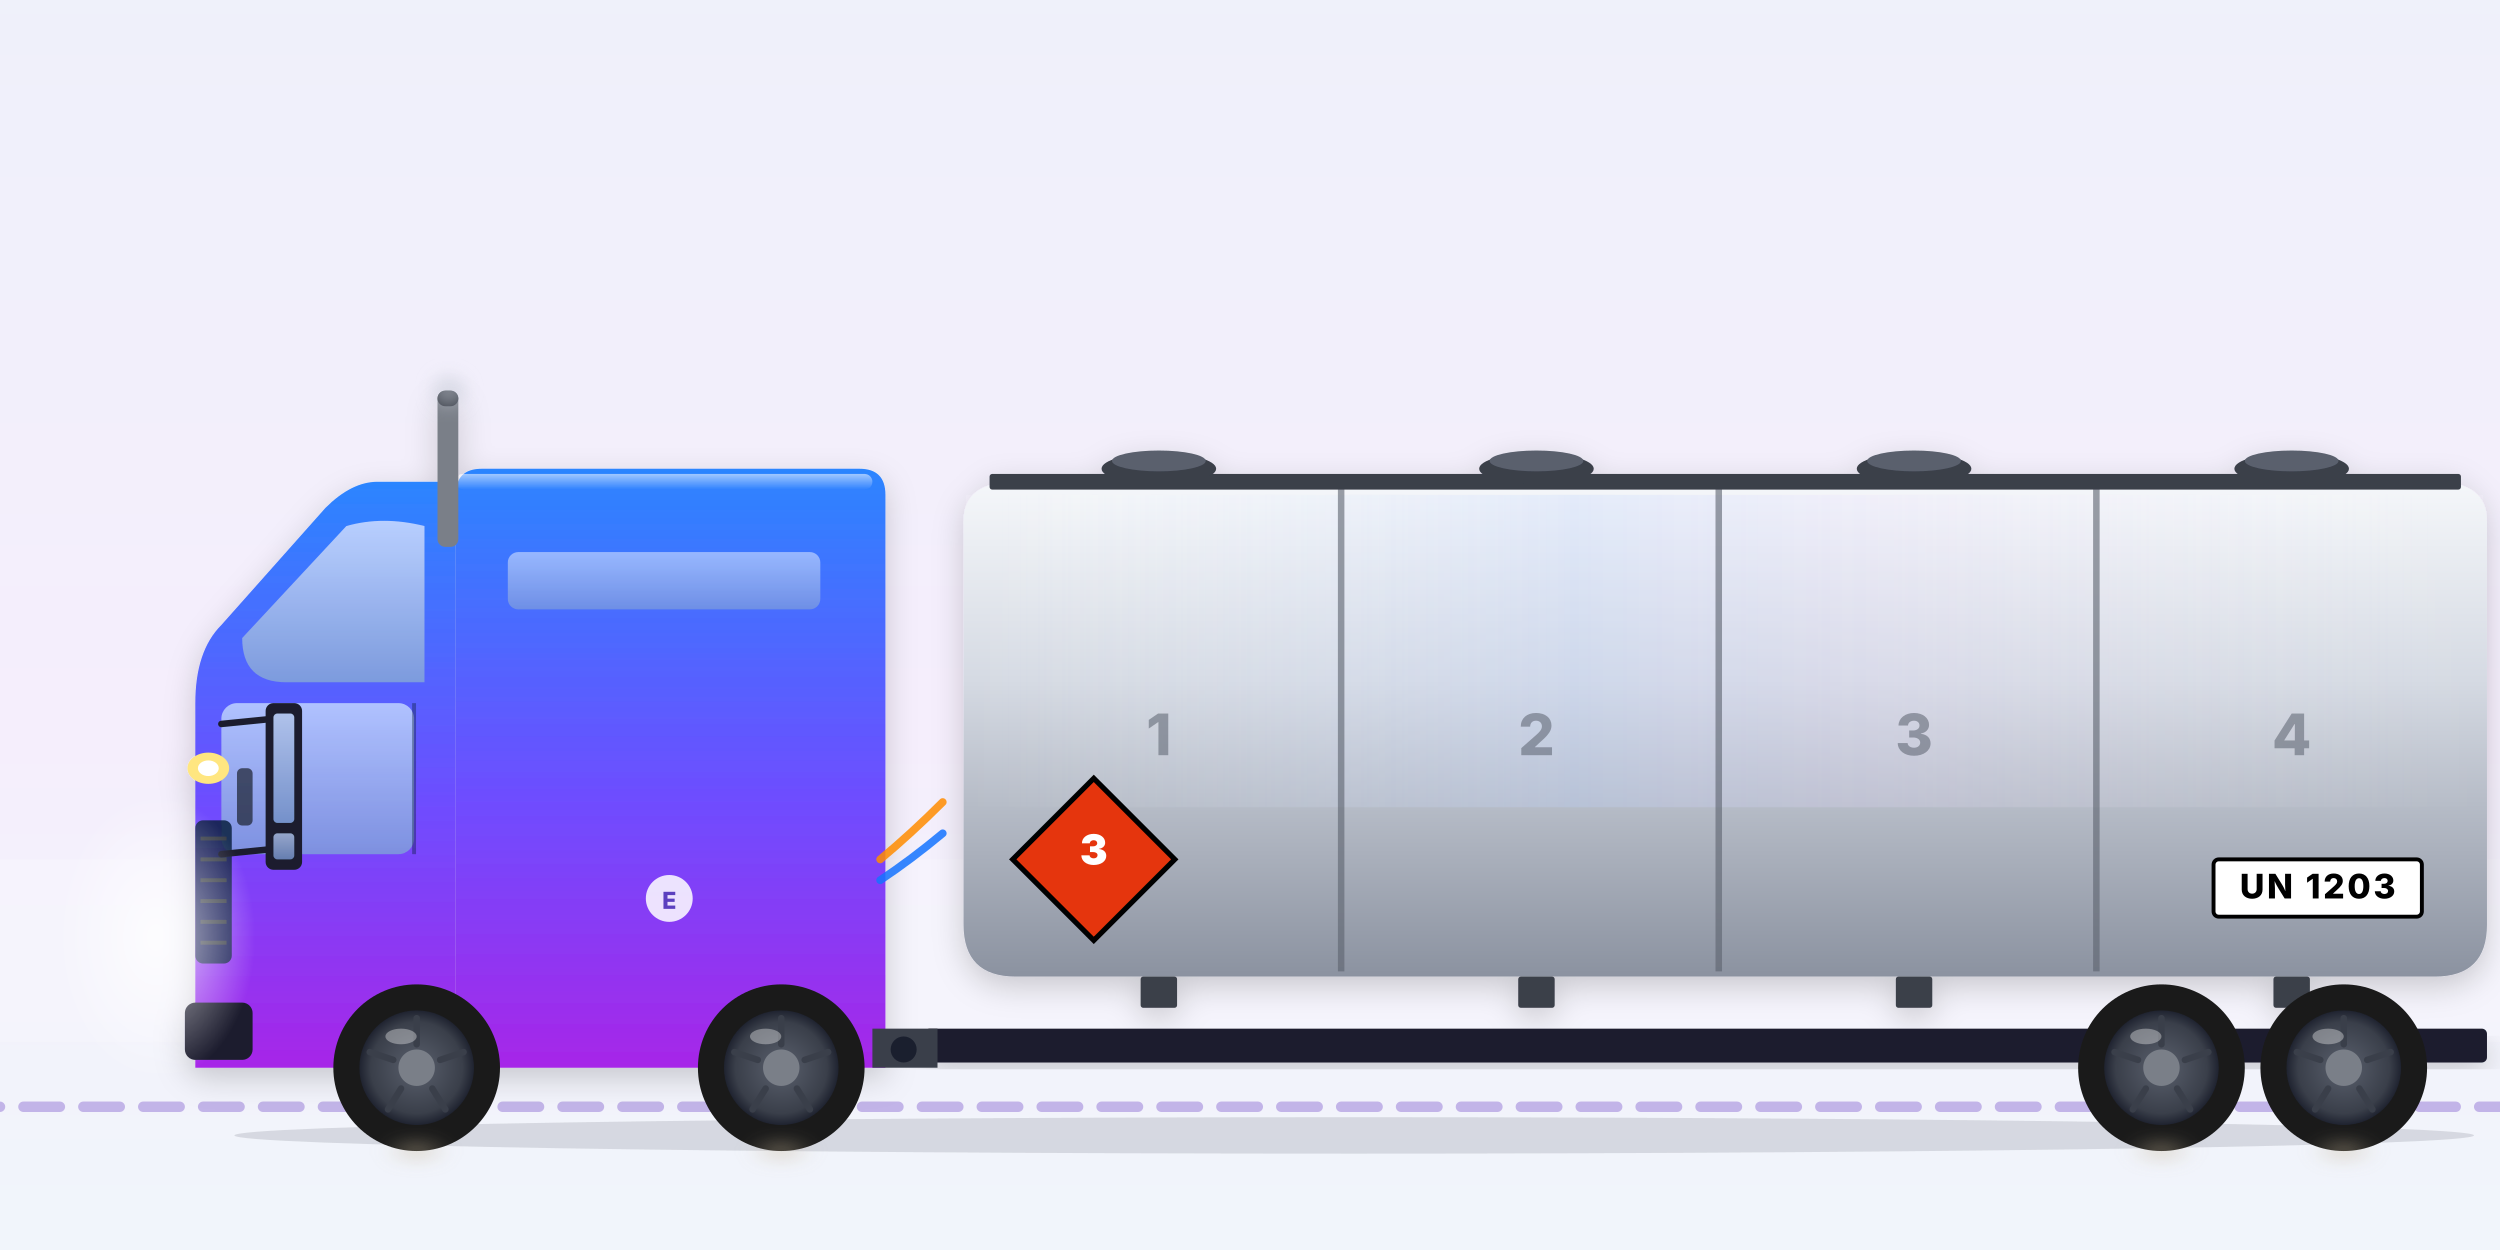
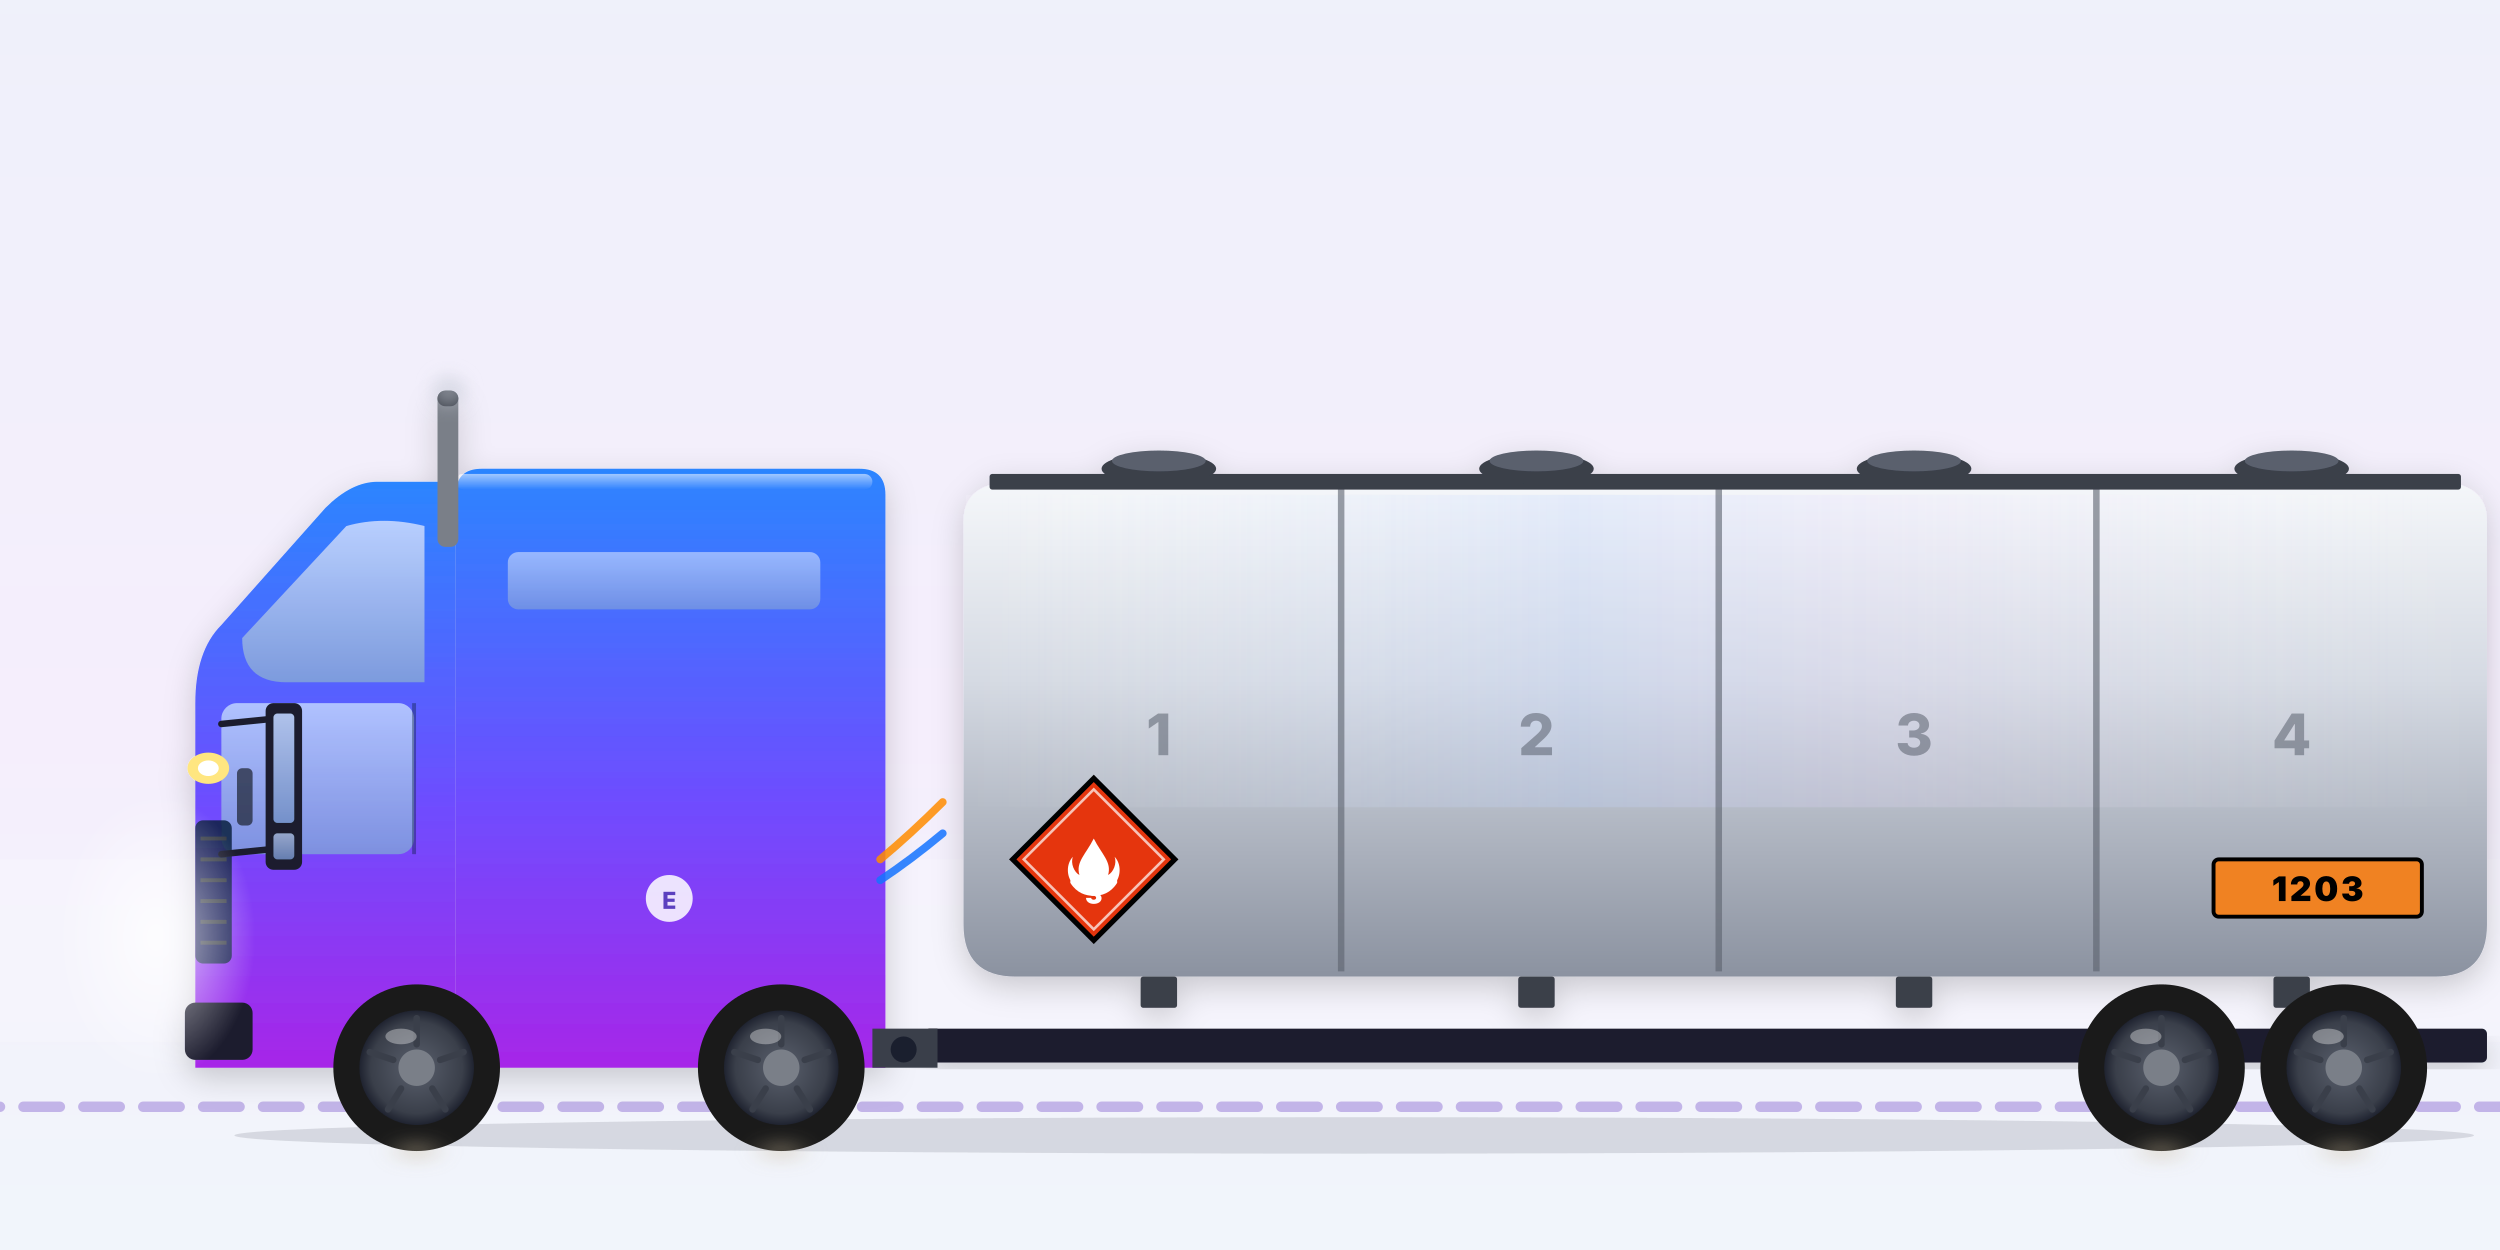
<svg xmlns="http://www.w3.org/2000/svg" width="1200" height="600" viewBox="0 50 1200 480" preserveAspectRatio="xMidYMid slice">
  <style>
    /* ========== CHASSIS BOB — the body floats on suspension ========== */
    .chassis-bob   { animation: chassis-bob 0.5s ease-in-out infinite; }
    @keyframes chassis-bob {
      0%, 100% { transform: translateY(0); }
      50%      { transform: translateY(-1.5px); }
    }
    .cab-sway      { animation: cab-sway 0.5s ease-in-out infinite -0.12s; }
    @keyframes cab-sway {
      0%, 100% { transform: translateY(0)    rotate(0deg); }
      50%      { transform: translateY(-0.8px) rotate(-0.15deg); }
    }
    .mudflap       { transform-origin: 1075px 440px;
                      animation: mudflap-flutter 0.42s ease-in-out infinite; }
    @keyframes mudflap-flutter {
      0%, 100% { transform: rotate(0deg)   translateX(0); }
      50%      { transform: rotate(-4deg)  translateX(0.4px); }
    }
    .streak        { animation: streak-drift 1.2s linear infinite; opacity: 0; }
    .streak.s2     { animation-delay: -0.4s; }
    .streak.s3     { animation-delay: -0.8s; }
    @keyframes streak-drift {
      0%   { transform: translateX(0);    opacity: 0; }
      15%  { opacity: 0.45; }
      85%  { opacity: 0.45; }
      100% { transform: translateX(180px); opacity: 0; }
    }
    .bow-air       { animation: bow-air-pulse 1.4s ease-in-out infinite;
                      transform-origin: 180px 410px; }
    @keyframes bow-air-pulse {
      0%, 100% { transform: scale(1)   translateX(0);   opacity: 0.18; }
      50%      { transform: scale(1.1) translateX(-3px); opacity: 0.32; }
    }
    .tire-dust     { animation: tire-dust 1.6s ease-out infinite; }
    @keyframes tire-dust {
      0%, 80%, 100% { opacity: 0; transform: translateX(0) scale(0.4); }
      8%, 18%       { opacity: 0.45; transform: translateX(0) scale(0.4); }
      35%           { opacity: 0;    transform: translateX(14px) scale(1); }
    }

    /* ========== ORIGINAL MOTION VOCAB ========== */
    .sheen        { animation: sheen-sweep 5s ease-in-out infinite;
                      transform-box: fill-box; }
    @keyframes sheen-sweep {
      0%   { transform: translateX(-220px); opacity: 0; }
      30%  { opacity: 0.5; }
      70%  { opacity: 0.5; }
      100% { transform: translateX(220px); opacity: 0; }
    }
    .wordmark     { animation: wordmark-breath 6s ease-in-out infinite; }
    @keyframes wordmark-breath {
      0%, 100% { opacity: 0.14; }
      50%      { opacity: 0.24; }
    }
    .badge-e      { transform-box: fill-box; transform-origin: center;
                      animation: badge-pulse 3.2s ease-in-out infinite; }
    @keyframes badge-pulse {
      0%, 100% { transform: scale(1);    opacity: 0.85; }
      50%      { transform: scale(1.06); opacity: 1; }
    }
    .headlight-glow { animation: headlight-pulse 4s ease-in-out infinite; }
    @keyframes headlight-pulse {
      0%, 100% { opacity: 0.85; }
      50%      { opacity: 1; }
    }
    .airlines     { animation: airlines-vibrate 0.55s ease-in-out infinite;
                      transform-box: fill-box; }
    @keyframes airlines-vibrate {
      0%, 100% { transform: translateY(0); }
      50%      { transform: translateY(0.6px); }
    }
    .chevron      { animation: chevron-pulse 2.2s ease-in-out infinite; }
    @keyframes chevron-pulse {
      0%, 100% { opacity: 0.3; }
      50%      { opacity: 0.65; }
    }
    .sky-shimmer  { animation: sky-drift 14s linear infinite;
                      transform-box: fill-box; }
    @keyframes sky-drift {
      from { transform: translateX(-40px); opacity: 0.12; }
      50%  { opacity: 0.22; }
      to   { transform: translateX(40px); opacity: 0.12; }
    }
    .ground-line  { stroke-dasharray: 14 9;
                      animation: ground-dash 1.6s linear infinite; }
    @keyframes ground-dash {
      from { stroke-dashoffset: 0; }
      to   { stroke-dashoffset: -46; }
    }
    /* ========== BRAND LOCKUP ========== */
    .brand-mark {
      transform-box: fill-box; transform-origin: center;
      animation: brand-pulse 3.6s ease-in-out infinite;
    }
    @keyframes brand-pulse {
      0%, 100% { transform: scale(1);    opacity: 0.92; }
      50%      { transform: scale(1.05); opacity: 1; }
    }
    .brand-word { animation: brand-word-breath 6s ease-in-out infinite; }
    @keyframes brand-word-breath {
      0%, 100% { opacity: 0.78; }
      50%      { opacity: 1; }
    }

    @media (prefers-reduced-motion: reduce) {
      .chassis-bob, .cab-sway, .mudflap, .streak, .bow-air, .tire-dust,
      .sheen, .wordmark, .badge-e, .headlight-glow, .airlines, .chevron,
      .sky-shimmer, .ground-line, .brand-mark, .brand-word { animation: none !important; }
+       /* Speed streaks / bow-haze are travel cues — hide them entirely when
+          the user prefers reduced motion so the rig reads as parked. */
+       .streak, .bow-air, .tire-dust { opacity: 0 !important; }
+       /* NOTE: the wheel spin + exhaust puffs are SMIL &lt;animate&gt;/&lt;animateTransform&gt;
+          loops, which CSS cannot pause. The host renderer should call
+          svgElement.pauseAnimations() (or set the root's `playbackState`) when
+          prefers-reduced-motion is active to freeze those, while CSS handles
+          the class-driven motion above. */
    }
  
    /* ========== DARK-MODE OVERRIDES (2026-05-16) ========== */
    @media (prefers-color-scheme: dark) {
      .sky-bg          { fill: url(#skyDark) !important; }
      .ground-line     { stroke: #5E4FC6 !important; opacity: 0.55 !important; }
      .ground-shadow   { fill: #060912 !important; opacity: 0.55 !important; }
      .brand-word      { fill: #C9B6FF !important; }
      .brand-tagline   { fill: #8B7FE3 !important; }
      .equipment-label { fill: #C9B6FF !important; }
      .equipment-sub   { fill: #8B7FE3 !important; }
      .equipment-rule  { stroke: #6E4DFF !important; }
    }
  </style>
  <defs>
    <linearGradient id="skyDark" x1="0" y1="0" x2="0" y2="1">
      <stop offset="0%" stop-color="#0A0F1F" />
      <stop offset="55%" stop-color="#141A2E" />
      <stop offset="100%" stop-color="#0B0F1B" />
    </linearGradient>
    <linearGradient id="brandIridescent" x1="0" y1="0" x2="1" y2="1">
      <stop offset="0%" stop-color="#1473FF" />
      <stop offset="50%" stop-color="#6E4DFF" />
      <stop offset="100%" stop-color="#BE01FF" />
    </linearGradient>
    <linearGradient id="sky" x1="0" y1="0" x2="0" y2="1">
      <stop offset="0%" stop-color="#EEF1FA" />
      <stop offset="55%" stop-color="#F5EEFC" />
      <stop offset="100%" stop-color="#EFF8FA" />
    </linearGradient>
    <linearGradient id="cab" x1="0" y1="0" x2="0" y2="1">
      <stop offset="0%" stop-color="#2B85FF" />
      <stop offset="55%" stop-color="#6E4DFF" />
      <stop offset="100%" stop-color="#A726E8" />
    </linearGradient>
    <linearGradient id="cabRoof" x1="0" y1="0" x2="0" y2="1">
      <stop offset="0%" stop-color="#FFFFFF" stop-opacity="0.55" />
      <stop offset="100%" stop-color="#FFFFFF" stop-opacity="0" />
    </linearGradient>
    <linearGradient id="windowGlass" x1="0" y1="0" x2="0" y2="1">
      <stop offset="0%" stop-color="#BFD3FF" />
      <stop offset="100%" stop-color="#7E9DDB" />
    </linearGradient>
    <linearGradient id="aluminumTank" x1="0" y1="0" x2="0" y2="1">
      <stop offset="0%" stop-color="#F5F7FA" />
      <stop offset="40%" stop-color="#D5DAE3" />
      <stop offset="100%" stop-color="#8B92A0" />
    </linearGradient>
    <linearGradient id="aluminumSheen" x1="0" y1="0" x2="1" y2="0">
      <stop offset="0%" stop-color="#FFFFFF" stop-opacity="0" />
      <stop offset="40%" stop-color="#BFD3FF" stop-opacity="0.4" />
      <stop offset="60%" stop-color="#E8DCFF" stop-opacity="0.3" />
      <stop offset="100%" stop-color="#FFFFFF" stop-opacity="0" />
    </linearGradient>
    <radialGradient id="rim" cx="0.5" cy="0.5" r="0.5">
      <stop offset="0%" stop-color="#5A606D" />
      <stop offset="80%" stop-color="#3A3F4A" />
      <stop offset="100%" stop-color="#1F2330" />
    </radialGradient>
    <filter id="rigShadow" x="-10%" y="-10%" width="120%" height="130%">
      <feGaussianBlur in="SourceAlpha" stdDeviation="6" />
      <feOffset dx="0" dy="4" result="offsetBlur" />
      <feComponentTransfer>
        <feFuncA type="linear" slope="0.18" />
      </feComponentTransfer>
      <feMerge>
        <feMergeNode />
        <feMergeNode in="SourceGraphic" />
      </feMerge>
    </filter>
    <linearGradient id="bowHazeGrad" x1="0" y1="0" x2="0" y2="1">
      <stop offset="0%" stop-color="#FFFFFF" stop-opacity="0.75" />
      <stop offset="100%" stop-color="#FFFFFF" stop-opacity="0" />
    </linearGradient>
    <radialGradient id="bowHaze" cx="0.5" cy="0.5" r="0.5">
      <stop offset="0%" stop-color="#FFFFFF" stop-opacity="0.75" />
      <stop offset="100%" stop-color="#FFFFFF" stop-opacity="0" />
    </radialGradient>
    <radialGradient id="dustCloud" cx="0.5" cy="0.5" r="0.5">
      <stop offset="0%" stop-color="#C8B89A" stop-opacity="0.55" />
      <stop offset="100%" stop-color="#C8B89A" stop-opacity="0" />
    </radialGradient>
    <filter id="softBlur" x="-50%" y="-50%" width="200%" height="200%">
      <feGaussianBlur stdDeviation="3" />
    </filter>
  </defs>
  <g class="chassis-bob">
    <rect class="sky-bg" width="1200" height="600" fill="url(#sky)" />
    <rect x="0" y="380" width="1200" height="70" fill="#FFFFFF" opacity="0.18" />
    <line x1="60" y1="475" x2="1140" y2="475" stroke="#9B7FD9" stroke-width="4" stroke-dasharray="14 9" stroke-linecap="round" opacity="0.55" />
    <ellipse cx="640" cy="486" rx="430" ry="7" fill="#1A1F2E" opacity="0.13" />
    <g filter="url(#rigShadow)">
      <path d="M 460 250 L 460 460 L 295 460 L 295 240 Q 295 230 305 230 L 450 230 Q 460 230 460 240 Z" fill="url(#cab)" />
      <path d="M 295 240 L 295 460 L 195 460 L 195 320 Q 195 300 205 290 L 245 245 Q 255 235 265 235 L 290 235 Q 295 235 295 240 Z" fill="url(#cab)" />
      <rect x="295" y="232" width="160" height="6" rx="3" fill="url(#cabRoof)" />
      <path d="M 283 252 Q 267 248 253 252 L 213 295 Q 213 312 230 312 L 283 312 Z" fill="url(#windowGlass)" opacity="0.95" />
      <rect x="205" y="320" width="74" height="58" rx="6" fill="url(#windowGlass)" opacity="0.85" />
      <line x1="279" y1="320" x2="279" y2="378" stroke="#0A1F3F" stroke-width="1.5" opacity="0.4" />
      <rect x="315" y="262" width="120" height="22" rx="4" fill="url(#windowGlass)" opacity="0.7" />
      <rect x="211" y="345" width="6" height="22" rx="2" fill="#1A1F2E" opacity="0.7" />
      <ellipse cx="200" cy="345" rx="8" ry="6" fill="#FFE680" />
      <ellipse cx="200" cy="345" rx="4" ry="3" fill="#FFFFFF" />
      <rect x="195" y="365" width="14" height="55" rx="3" fill="#0A1F3F" opacity="0.85" />
      <g stroke="#3A3F4A" stroke-width="1.5">
        <line x1="197" y1="372" x2="207" y2="372" />
        <line x1="197" y1="380" x2="207" y2="380" />
        <line x1="197" y1="388" x2="207" y2="388" />
        <line x1="197" y1="396" x2="207" y2="396" />
        <line x1="197" y1="404" x2="207" y2="404" />
        <line x1="197" y1="412" x2="207" y2="412" />
      </g>
      <rect x="191" y="435" width="26" height="22" rx="4" fill="#1A1F2E" />
      <rect x="271" y="438" width="22" height="20" rx="2" fill="#1A1F2E" opacity="0.85" />
      <line x1="205" y1="328" x2="225" y2="326" stroke="#1A1F2E" stroke-width="2.5" stroke-linecap="round" />
      <line x1="205" y1="378" x2="225" y2="376" stroke="#1A1F2E" stroke-width="2.5" stroke-linecap="round" />
      <rect x="222" y="320" width="14" height="64" rx="3" fill="#1A1F2E" />
      <rect x="225" y="324" width="8" height="42" rx="1.5" fill="url(#windowGlass)" opacity="0.9" />
      <rect x="225" y="370" width="8" height="10" rx="1.5" fill="url(#windowGlass)" opacity="0.75" />
      <rect x="288" y="200" width="8" height="60" rx="3" fill="#7A7F88" />
      <rect x="288" y="200" width="8" height="6" rx="3" fill="#3A3F4A" />
      <circle cx="377" cy="395" r="9" fill="#FFFFFF" opacity="0.85" />
      <text x="377" y="399" text-anchor="middle" font-family="Inter, system-ui, sans-serif" font-weight="800" font-size="9" fill="#5B3FBF">E</text>
    </g>
    <g filter="url(#rigShadow)">
      <path d="M 490 250 Q 490 235 510 235 L 1055 235 Q 1075 235 1075 250 L 1075 405 Q 1075 425 1055 425 L 510 425 Q 490 425 490 405 Z" fill="url(#aluminumTank)" />
      <rect x="490" y="240" width="585" height="120" fill="url(#aluminumSheen)" opacity="0.7" />
      <g stroke="#5A606D" stroke-width="2.5" opacity="0.6">
        <line x1="635" y1="237" x2="635" y2="423" />
        <line x1="780" y1="237" x2="780" y2="423" />
        <line x1="925" y1="237" x2="925" y2="423" />
      </g>
      <rect x="500" y="232" width="565" height="6" rx="1" fill="#3A3F4A" />
      <g>
        <ellipse cx="565" cy="230" rx="22" ry="6" fill="#3A3F4A" />
        <ellipse cx="565" cy="227" rx="18" ry="4" fill="#5A606D" />
        <ellipse cx="710" cy="230" rx="22" ry="6" fill="#3A3F4A" />
        <ellipse cx="710" cy="227" rx="18" ry="4" fill="#5A606D" />
        <ellipse cx="855" cy="230" rx="22" ry="6" fill="#3A3F4A" />
        <ellipse cx="855" cy="227" rx="18" ry="4" fill="#5A606D" />
        <ellipse cx="1000" cy="230" rx="22" ry="6" fill="#3A3F4A" />
        <ellipse cx="1000" cy="227" rx="18" ry="4" fill="#5A606D" />
      </g>
      <g font-family="Inter, system-ui, sans-serif" font-weight="800" font-size="22" fill="#5A606D" opacity="0.55" text-anchor="middle">
        <text x="565" y="340">1</text>
        <text x="710" y="340">2</text>
        <text x="855" y="340">3</text>
        <text x="1000" y="340">4</text>
      </g>
      <g fill="#3A3F4A">
        <rect x="558" y="425" width="14" height="12" rx="1" />
        <rect x="703" y="425" width="14" height="12" rx="1" />
        <rect x="848" y="425" width="14" height="12" rx="1" />
        <rect x="993" y="425" width="14" height="12" rx="1" />
      </g>
-       <g transform="translate(540 380) rotate(45)">
-         <rect x="-22" y="-22" width="44" height="44" fill="#E5350D" stroke="#000000" stroke-width="2" />
-         <g transform="rotate(-45)">
-           <text y="2" text-anchor="middle" font-family="Inter, system-ui, sans-serif" font-weight="900" font-size="16" fill="#FFFFFF">3</text>
+       <g class="placard-group">
+         <g class="country-US">
+           <g transform="translate(540 380) rotate(45)">
+             <rect x="-22" y="-22" width="44" height="44" fill="#E5350D" stroke="#000000" stroke-width="2" />
+             <rect x="-19" y="-19" width="38" height="38" fill="none" stroke="#FFFFFF" stroke-width="1" opacity="0.7" />
+             <g transform="rotate(-45)">
+               <path d="M 0 -8 C -3 -2 -7 1 -5.5 6 C -7.5 5 -9 1.5 -8 -1 C -10.5 1.5 -11 7 -7 10.5 C -9 9 -9 5 -9 9 C -6.5 13 -3 14 0 14 C 3 14 6.5 13 9 9 C 9 5 9 9 7 10.5 C 11 7 10.5 1.5 8 -1 C 9 1.5 7.5 5 5.5 6 C 7 1 3 -2 0 -8 Z" fill="#FFFFFF" />
+               <text y="17" text-anchor="middle" font-family="Inter, system-ui, sans-serif" font-weight="900" font-size="10" fill="#FFFFFF">3</text>
+             </g>
+           </g>
+           <g>
+             <rect x="970" y="380" width="80" height="22" rx="2" fill="#F08222" stroke="#000000" stroke-width="1.5" />
+             <text x="1010" y="396" text-anchor="middle" font-family="Inter, system-ui, sans-serif" font-weight="900" font-size="13" fill="#000000" letter-spacing="1">1203</text>
+           </g>
        </g>
-       </g>
-       <g>
-         <rect x="970" y="380" width="80" height="22" rx="2" fill="#FFFFFF" stroke="#000000" stroke-width="1.5" />
-         <text x="1010" y="395" text-anchor="middle" font-family="Inter, system-ui, sans-serif" font-weight="800" font-size="13" fill="#000000" letter-spacing="1">UN 1203</text>
+         <g class="country-MX" style="display:none">
+           <g transform="translate(540 380) rotate(45)">
+             <rect x="-22" y="-22" width="44" height="44" fill="#E5350D" stroke="#000000" stroke-width="2" />
+             <rect x="-19" y="-19" width="38" height="38" fill="none" stroke="#FFFFFF" stroke-width="1" opacity="0.7" />
+             <g transform="rotate(-45)">
+               <path d="M 0 -9 C -3 -3 -7 0 -5.5 5 C -7.5 4 -9 0.5 -8 -2 C -10.5 0.5 -11 6 -7 9.5 C -9 8 -9 4 -9 8 C -6.5 12 -3 13 0 13 C 3 13 6.5 12 9 8 C 9 4 9 8 7 9.5 C 11 6 10.5 0.5 8 -2 C 9 0.5 7.5 4 5.5 5 C 7 0 3 -3 0 -9 Z" fill="#FFFFFF" />
+               <text y="9" text-anchor="middle" font-family="Inter, system-ui, sans-serif" font-weight="700" font-size="3.6" fill="#FFFFFF" letter-spacing="0.2">LÍQUIDO</text>
+               <text y="13" text-anchor="middle" font-family="Inter, system-ui, sans-serif" font-weight="700" font-size="3.6" fill="#FFFFFF" letter-spacing="0.2">INFLAMABLE</text>
+               <text y="19.5" text-anchor="middle" font-family="Inter, system-ui, sans-serif" font-weight="900" font-size="9" fill="#FFFFFF">3</text>
+             </g>
+           </g>
+           <g>
+             <rect x="970" y="380" width="80" height="22" rx="2" fill="#FFFFFF" stroke="#000000" stroke-width="1.5" />
+             <text x="1010" y="396" text-anchor="middle" font-family="Inter, system-ui, sans-serif" font-weight="900" font-size="12" fill="#000000" letter-spacing="0.8">UN 1203</text>
+           </g>
+         </g>
+         <g class="country-CA" style="display:none">
+           <g transform="translate(540 380) rotate(45)">
+             <rect x="-22" y="-22" width="44" height="44" fill="#E5350D" stroke="#000000" stroke-width="2" />
+             <rect x="-19" y="-19" width="38" height="38" fill="none" stroke="#FFFFFF" stroke-width="1" opacity="0.7" />
+             <g transform="rotate(-45)">
+               <path d="M 0 -8 C -3 -2 -7 1 -5.5 6 C -7.5 5 -9 1.5 -8 -1 C -10.5 1.5 -11 7 -7 10.5 C -9 9 -9 5 -9 9 C -6.5 13 -3 14 0 14 C 3 14 6.5 13 9 9 C 9 5 9 9 7 10.5 C 11 7 10.5 1.5 8 -1 C 9 1.5 7.5 5 5.5 6 C 7 1 3 -2 0 -8 Z" fill="#FFFFFF" />
+               <text y="17" text-anchor="middle" font-family="Inter, system-ui, sans-serif" font-weight="900" font-size="10" fill="#FFFFFF">3</text>
+             </g>
+           </g>
+           <g>
+             <rect x="970" y="380" width="80" height="22" rx="2" fill="#FFFFFF" stroke="#000000" stroke-width="1.5" />
+             <text x="1010" y="396" text-anchor="middle" font-family="Inter, system-ui, sans-serif" font-weight="900" font-size="13" fill="#000000" letter-spacing="1">1203</text>
+           </g>
+         </g>
      </g>
    </g>
    <g filter="url(#rigShadow)">
      <rect x="475" y="445" width="600" height="13" rx="2" fill="#1A1F2E" />
    </g>
    <rect x="455" y="445" width="25" height="15" fill="#3A3F4A" />
    <circle cx="467" cy="453" r="5" fill="#1A1F2E" />
  </g>
  <g id="wheelGroup">
    <circle cx="0" cy="0" r="32" fill="#1A1A1A" />
    <circle cx="0" cy="0" r="22" fill="url(#rim)" />
    <circle cx="0" cy="0" r="7" fill="#7A7F88" />
    <g stroke="#3A3F4A" stroke-width="2.5" stroke-linecap="round">
      <line x1="0" y1="-19" x2="0" y2="-9" />
      <line x1="18" y1="-6" x2="9" y2="-3" />
      <line x1="11" y1="16" x2="6" y2="8" />
      <line x1="-11" y1="16" x2="-6" y2="8" />
      <line x1="-18" y1="-6" x2="-9" y2="-3" />
    </g>
    <ellipse cx="-6" cy="-12" rx="6" ry="3" fill="#FFFFFF" opacity="0.35" />
  </g>
  <g transform="translate(420 460)">
    <g>
      <use href="#wheelGroup" />
-       <animateTransform attributeName="transform" type="rotate" from="0" to="-360" dur="1.6s" repeatCount="indefinite" />
+       <animateTransform attributeName="transform" type="rotate" from="0" to="360" dur="1.6s" repeatCount="indefinite" calcMode="linear" />
    </g>
  </g>
  <g transform="translate(280 460)">
    <g>
      <use href="#wheelGroup" />
-       <animateTransform attributeName="transform" type="rotate" from="0" to="-360" dur="1.6s" repeatCount="indefinite" />
+       <animateTransform attributeName="transform" type="rotate" from="0" to="360" dur="1.6s" repeatCount="indefinite" calcMode="linear" />
    </g>
  </g>
  <g transform="translate(950 460)">
    <g>
      <use href="#wheelGroup" />
-       <animateTransform attributeName="transform" type="rotate" from="0" to="-360" dur="1.6s" repeatCount="indefinite" />
+       <animateTransform attributeName="transform" type="rotate" from="0" to="360" dur="1.6s" repeatCount="indefinite" calcMode="linear" />
    </g>
  </g>
  <g transform="translate(1020 460)">
    <g>
      <use href="#wheelGroup" />
-       <animateTransform attributeName="transform" type="rotate" from="0" to="-360" dur="1.6s" repeatCount="indefinite" />
+       <animateTransform attributeName="transform" type="rotate" from="0" to="360" dur="1.6s" repeatCount="indefinite" calcMode="linear" />
    </g>
  </g>
  <path d="M 458 380 Q 470 370 482 358" stroke="#FF8C00" stroke-width="3" fill="none" stroke-linecap="round" opacity="0.85" />
  <path d="M 458 388 Q 470 380 482 370" stroke="#1473FF" stroke-width="3" fill="none" stroke-linecap="round" opacity="0.85" />
  <g opacity="0.75">
  </g>
  <g stroke="#9B7FD9" stroke-width="2.5" stroke-linecap="round" opacity="0.5">
    <line class="streak" x1="1090" y1="445" x2="1145" y2="445" />
    <line class="streak s2" x1="1085" y1="455" x2="1150" y2="455" />
    <line class="streak s3" x1="1095" y1="468" x2="1145" y2="468" />
  </g>
  <ellipse class="bow-air" cx="180" cy="410" rx="38" ry="55" fill="url(#bowHaze)" />
  <g filter="url(#softBlur)" opacity="0.5">
    <circle cx="292" cy="200" r="6" fill="#C8CDD8">
      <animate attributeName="cy" from="200" to="120" dur="2.6s" repeatCount="indefinite" />
      <animate attributeName="r" from="6" to="14" dur="2.6s" repeatCount="indefinite" />
      <animate attributeName="opacity" values="0;0.55;0.55;0" keyTimes="0;0.15;0.7;1" dur="2.6s" repeatCount="indefinite" />
    </circle>
    <circle cx="294" cy="200" r="5" fill="#C8CDD8">
      <animate attributeName="cy" from="200" to="120" dur="2.6s" begin="-0.9s" repeatCount="indefinite" />
      <animate attributeName="r" from="5" to="12" dur="2.6s" begin="-0.9s" repeatCount="indefinite" />
      <animate attributeName="opacity" values="0;0.55;0.55;0" keyTimes="0;0.15;0.7;1" dur="2.6s" begin="-0.9s" repeatCount="indefinite" />
    </circle>
    <circle cx="290" cy="200" r="4" fill="#C8CDD8">
      <animate attributeName="cy" from="200" to="120" dur="2.6s" begin="-1.7s" repeatCount="indefinite" />
      <animate attributeName="r" from="4" to="10" dur="2.6s" begin="-1.7s" repeatCount="indefinite" />
      <animate attributeName="opacity" values="0;0.55;0.55;0" keyTimes="0;0.15;0.7;1" dur="2.6s" begin="-1.7s" repeatCount="indefinite" />
    </circle>
  </g>
  <g filter="url(#softBlur)">
    <ellipse class="tire-dust" cx="420.0" cy="492.0" rx="14" ry="5" fill="url(#dustCloud)" />
    <ellipse class="tire-dust" cx="280.0" cy="492.0" rx="14" ry="5" fill="url(#dustCloud)" style="animation-delay:-0.4s" />
    <ellipse class="tire-dust" cx="950.0" cy="492.0" rx="14" ry="5" fill="url(#dustCloud)" style="animation-delay:-0.7s" />
    <ellipse class="tire-dust" cx="1020.0" cy="492.0" rx="14" ry="5" fill="url(#dustCloud)" style="animation-delay:-1.1s" />
  </g>
</svg>
